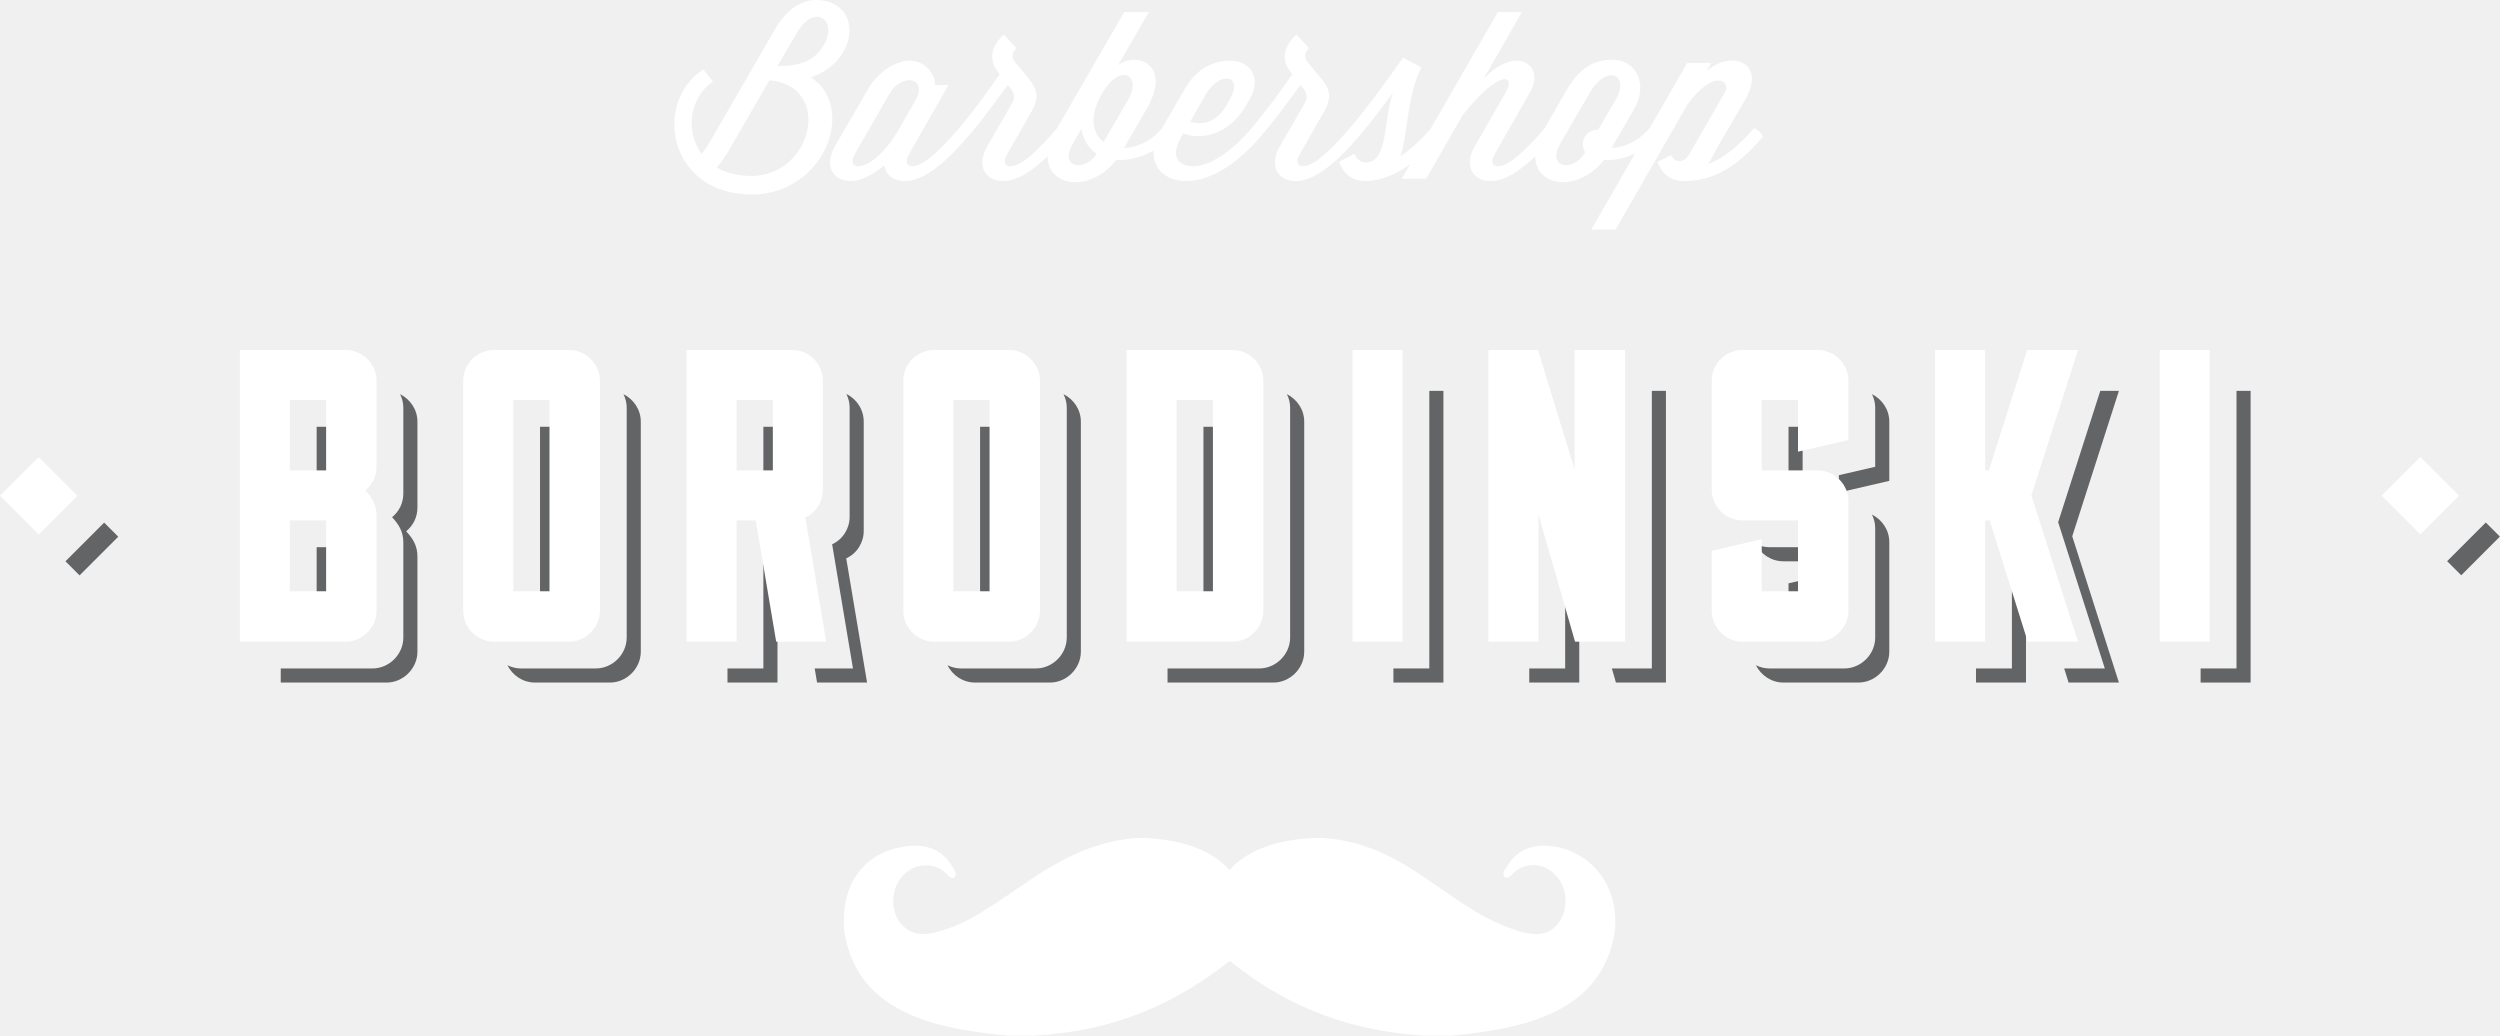
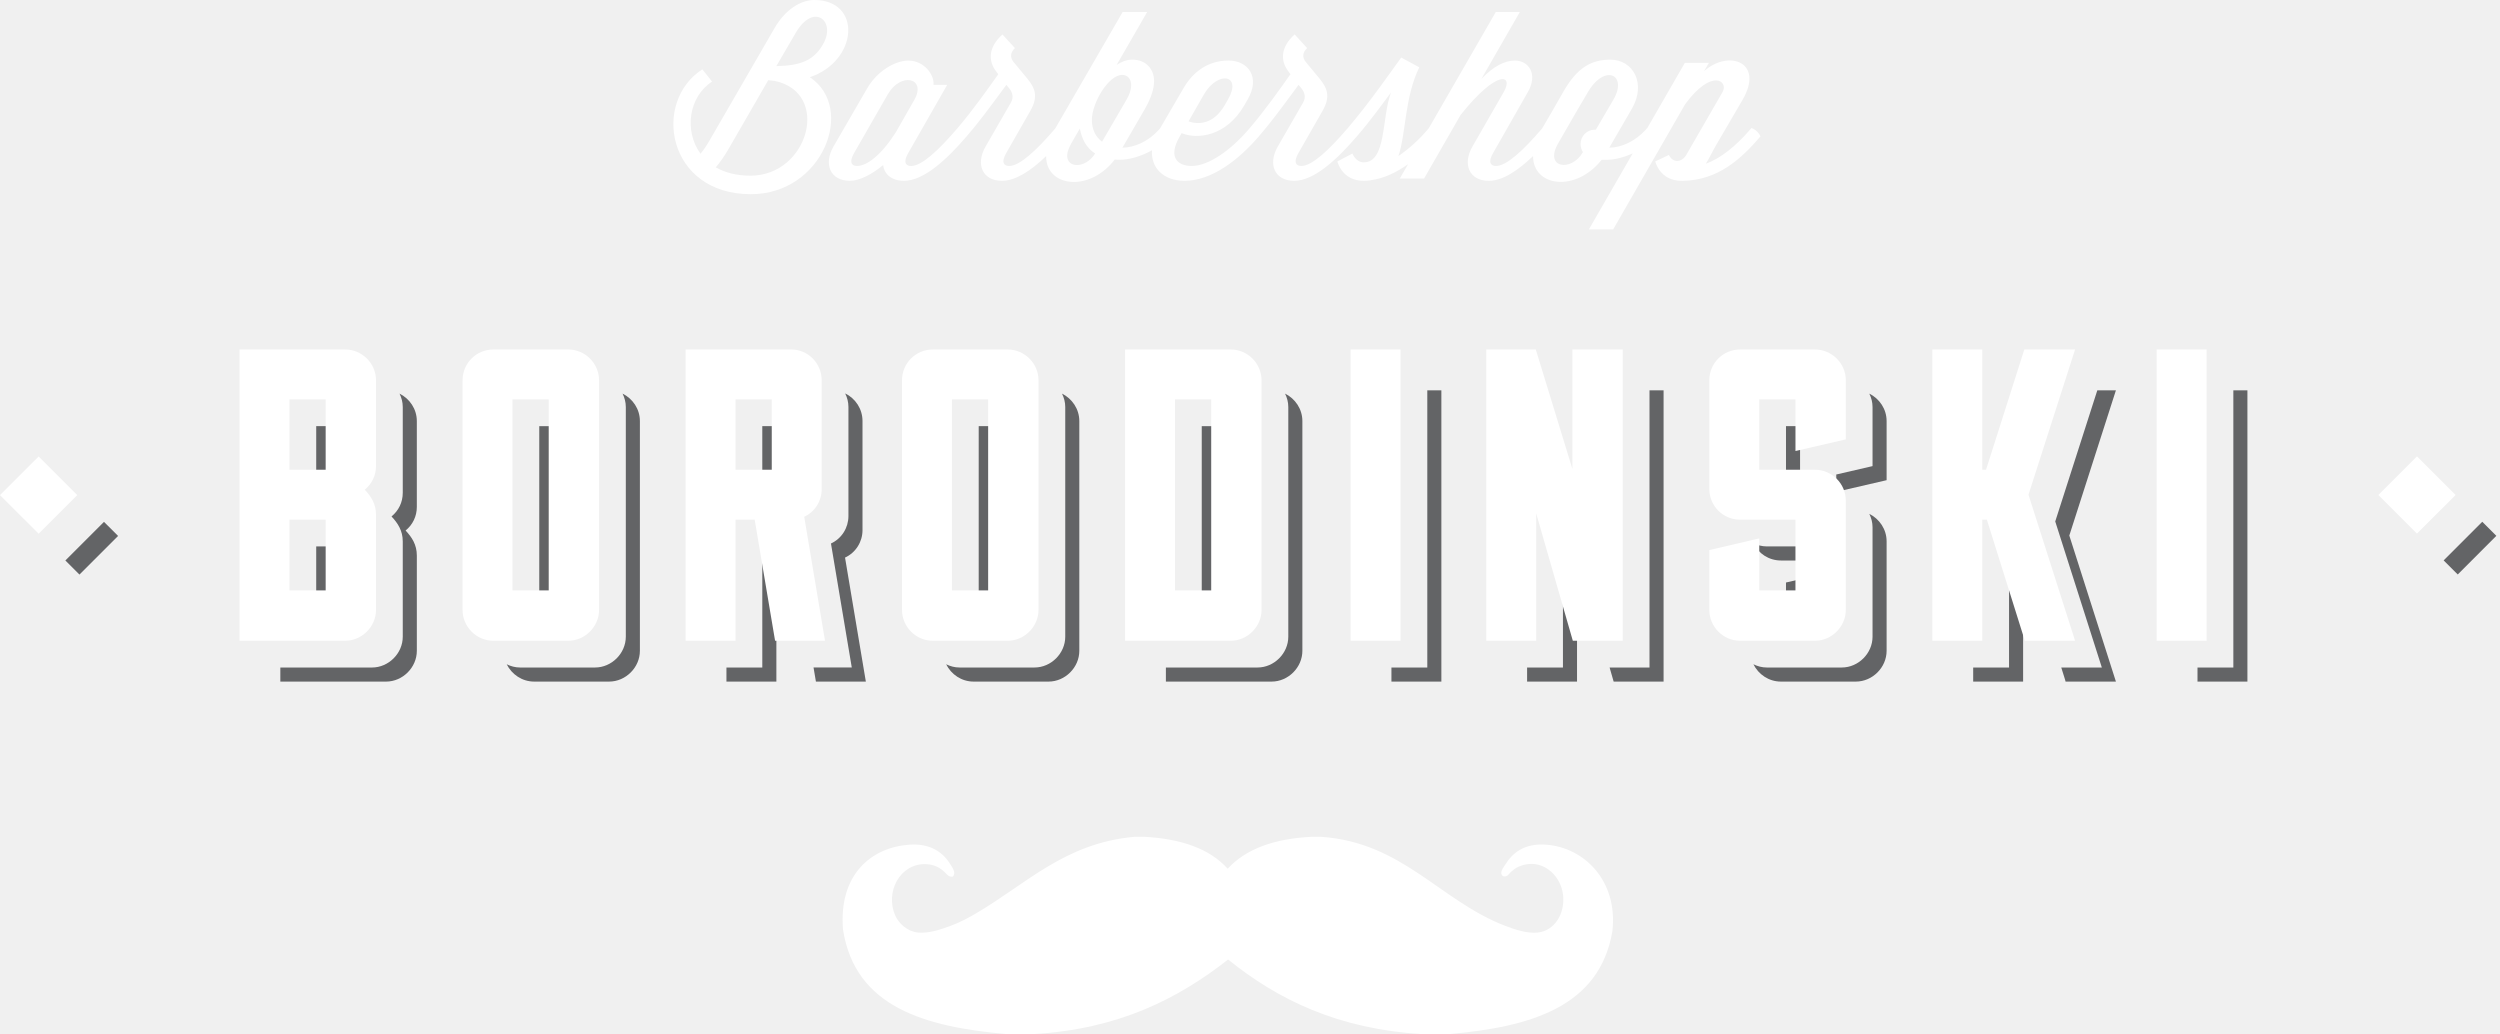
- <svg xmlns="http://www.w3.org/2000/svg" version="1.0" id="Layer_1" x="0px" y="0px" width="369.476px" height="153.049px" viewBox="0 0 369.476 153.049" enable-background="new 0 0 369.476 153.049" xml:space="preserve">
-   <g>
-     <path fill="#FFFFFF" d="M119.858,11.427C127.044,8.998,127.591,0,120.509,0c-1.949,0-4.276,1.369-5.884,4.174l-9.579,16.559   c-0.445,0.787-0.891,1.437-1.369,2.019c-2.464-3.387-1.744-8.451,1.71-10.674l-1.437-1.813c-7.458,4.755-5.269,18.475,7.185,18.475   C121.775,28.739,126.701,15.977,119.858,11.427z M111.066,26.002c-2.121,0-3.799-0.479-5.131-1.232   c0.614-0.718,1.231-1.607,1.778-2.532l5.986-10.367l0.958,0.103C123.006,13.72,119.688,26.002,111.066,26.002z M114.898,9.785   l2.873-4.927c2.601-4.482,5.919-1.847,4.14,1.505C120.543,8.93,118.524,9.716,114.898,9.785z" />
-     <path fill="#FFFFFF" d="M259.209,18.954l-0.238,0.274c-1.985,2.326-4.346,4.243-6.502,4.995c0.582-0.924,1.027-1.916,1.472-2.669   l3.935-6.739c3.319-5.645-2.053-7.527-5.68-4.276l0.719-1.233h-3.559l-5.563,9.655c-0.005-0.002-0.009-0.004-0.012-0.006   l-0.24,0.274c-1.608,1.745-3.593,2.6-5.371,2.634l3.353-5.781c2.155-3.729,0.172-7.253-3.182-7.253   c-2.737,0-4.857,1.095-6.911,4.654l-1.745,3.044l-1.452,2.486l-0.19,0.217c-2.566,2.977-5.063,5.337-6.638,5.337   c-0.787,0-1.23-0.547-0.411-1.95l5.133-8.998c1.539-2.703,0.069-4.653-1.916-4.653c-1.539,0-3.183,0.855-4.961,2.704l5.679-9.888   h-3.557l-9.924,17.215l-0.204,0.233c-1.299,1.54-2.874,2.908-4.277,3.866c1.131-3.387,0.892-8.587,3.08-13.137l-2.669-1.438   c-1.471,2.02-4.686,6.672-7.903,10.435c0,0,0,0,0,0s0,0,0,0l-0.239,0.274c-2.565,2.977-5.064,5.337-6.637,5.337   c-0.787,0-1.232-0.547-0.411-1.95l3.559-6.227c1.231-2.155,0.649-3.421-0.514-4.824l-1.984-2.394   c-0.514-0.651-0.514-1.369,0.204-2.053l-1.847-2.019c-2.019,1.813-2.189,3.832-0.924,5.474l0.308,0.411   c-1.573,2.223-3.694,5.234-6.021,7.971l-0.238,0.274c-2.566,2.977-5.851,5.337-8.348,5.337c-2.19,0-3.49-1.368-1.848-4.242   l0.342-0.616c2.292,0.958,6.604,0.512,9.272-4.105l0.513-0.89c1.916-3.284,0.068-5.748-2.841-5.748   c-2.872,0-5.165,1.505-6.671,4.106l-3.447,5.915l-0.214,0.244c-1.607,1.779-3.626,2.6-5.371,2.634l3.354-5.781   c0.89-1.574,1.333-2.942,1.333-4.071c0-1.813-1.23-3.182-3.216-3.182c-0.854,0-1.608,0.308-2.327,0.787l4.518-7.835h-3.627   l-9.975,17.234l-0.187,0.214c-2.566,2.977-5.063,5.337-6.638,5.337c-0.786,0-1.231-0.547-0.41-1.95l3.558-6.227   c1.231-2.155,0.649-3.421-0.513-4.824l-1.984-2.394c-0.514-0.651-0.514-1.369,0.205-2.053l-1.847-2.019   c-2.02,1.813-2.19,3.832-0.925,5.474l0.309,0.411c-1.574,2.223-3.695,5.234-6.021,7.971l-0.239,0.274   c-2.566,2.977-5.063,5.337-6.637,5.337c-0.788,0-1.233-0.547-0.412-1.95l5.749-10.058h-2.02c0.137-1.506-1.402-3.593-3.729-3.593   c-1.916,0-4.583,1.505-6.09,4.106l-4.994,8.621c-1.507,2.635-0.444,5.064,2.429,5.064c1.437,0,3.216-0.924,4.927-2.327   c0.171,1.369,1.266,2.327,3.08,2.327c2.94,0,6.328-3.147,9.271-6.569l0,0c1.711-1.984,3.045-3.763,5.885-7.629l0.479,0.582   c0.444,0.582,0.615,1.3,0.205,2.018l-3.764,6.535c-1.504,2.635-0.443,5.064,2.429,5.064c2.063,0,4.344-1.549,6.537-3.652   c0,0.008-0.001,0.017-0.001,0.025c0,2.429,1.814,3.797,4.106,3.797c1.982,0,4.276-1.026,6.056-3.318   c0.271,0.034,0.512,0.034,0.786,0.034c1.321,0,3.118-0.504,4.725-1.404c-0.187,2.568,1.676,4.518,4.821,4.518   c4.037,0,8.039-3.147,10.981-6.569c1.712-1.984,3.045-3.763,5.885-7.629l0.479,0.582c0.444,0.582,0.615,1.3,0.205,2.018   l-3.764,6.535c-1.506,2.635-0.444,5.064,2.429,5.064c2.943,0,6.33-3.147,9.272-6.569l-0.001,0l0.001,0   c2.018-2.326,3.798-4.824,5.063-6.5c-1.402,3.696-0.65,10.333-4.036,10.333c-1.197,0-1.678-1.3-1.678-1.3l-2.224,1.164   c0,0,0.65,2.874,3.901,2.874c0.341,0,0.648-0.034,0.99-0.068c0.036,0,0.069-0.034,0.104-0.034c1.872-0.248,3.735-1.136,5.466-2.364   l-1.223,2.124h3.592l5.405-9.408c5.475-6.876,7.903-5.987,6.363-3.353l-4.618,8.04c-1.506,2.635-0.445,5.064,2.429,5.064   c2.067,0,4.354-1.556,6.551-3.667c-0.008,4.537,6.294,5.422,10.146,0.553h0.788c1.073,0,2.464-0.334,3.81-0.944l-6.479,11.242   h3.593l10.64-18.509c3.968-5.406,6.467-3.421,5.543-1.813l-5.37,9.306c-0.583,1.027-1.918,1.334-2.567,0l-2.019,0.958   c0,0,0.65,2.874,3.9,2.874h0.206c5.166-0.103,8.552-3.182,11.461-6.569C260.339,19.638,259.723,19.09,259.209,18.954z    M178.193,13.959c2.053-3.524,5.678-2.942,3.558,0.752l-0.513,0.89c-1.711,2.908-4.004,2.84-5.337,2.361L178.193,13.959z    M132.588,19.57c-2.156,3.386-4.278,4.995-5.749,4.995c-0.787,0-1.231-0.547-0.411-1.95l4.963-8.655   c1.915-3.319,5.712-2.463,3.968,0.752L132.588,19.57z M159.376,24.428c-0.788,0-1.438-0.479-1.438-1.369   c0-0.513,0.206-1.094,0.617-1.847l1.266-2.189c0.274,1.539,0.958,2.874,2.258,3.694C161.36,23.88,160.266,24.428,159.376,24.428z    M163.104,20.972c-0.923-0.684-1.506-1.778-1.506-3.216c0-2.532,2.465-6.671,4.482-6.671c0.787,0,1.335,0.582,1.335,1.54   c0,0.581-0.205,1.3-0.685,2.121L163.104,20.972z M236.184,19.194h-0.17c-1.163,0-2.088,0.958-2.088,2.121   c0,0.445,0.137,0.855,0.342,1.198l-0.034,0.068c-1.676,2.873-5.747,2.326-3.626-1.369l2.703-4.688l1.71-2.908   c2.497-4.242,5.919-2.566,3.764,1.129L236.184,19.194z" />
+ <svg xmlns="http://www.w3.org/2000/svg" width="370" height="153" viewBox="0 0 370 153" version="1">
+   <g fill="#FFF">
+     <path d="M119.858 11.427C127.044 8.997 127.59 0 120.508 0c-1.948 0-4.275 1.37-5.883 4.174l-9.58 16.56c-.444.786-.89 1.436-1.368 2.018-2.464-3.387-1.744-8.45 1.71-10.674l-1.437-1.813c-7.458 4.755-5.27 18.475 7.185 18.475 10.64 0 15.566-12.763 8.723-17.313zm-8.792 14.575c-2.12 0-3.8-.48-5.13-1.232.613-.718 1.23-1.607 1.777-2.532L113.7 11.87l.957.104c8.35 1.746 5.03 14.028-3.59 14.028zm3.832-16.217l2.873-4.927c2.602-4.482 5.92-1.847 4.14 1.505-1.367 2.567-3.386 3.353-7.012 3.422z" />
+     <path d="M259.21 18.954l-.24.274c-1.984 2.326-4.345 4.243-6.5 4.995.58-.924 1.026-1.916 1.47-2.67l3.936-6.738c3.32-5.645-2.053-7.527-5.68-4.276l.72-1.234h-3.56l-5.563 9.655c-.005 0-.01-.003-.012-.005l-.24.274c-1.607 1.744-3.592 2.6-5.37 2.633l3.353-5.78c2.155-3.73.172-7.254-3.182-7.254-2.736 0-4.856 1.094-6.91 4.653l-1.745 3.044-1.452 2.486-.19.217c-2.566 2.977-5.063 5.337-6.638 5.337-.787 0-1.23-.547-.41-1.95l5.132-8.998c1.54-2.704.07-4.654-1.916-4.654-1.538 0-3.182.855-4.96 2.704l5.68-9.888h-3.558l-9.924 17.215-.204.233c-1.3 1.54-2.874 2.908-4.277 3.866 1.13-3.387.892-8.587 3.08-13.137l-2.67-1.44c-1.47 2.02-4.685 6.673-7.902 10.436l-.24.274c-2.564 2.977-5.063 5.337-6.636 5.337-.788 0-1.233-.547-.412-1.95l3.56-6.227c1.23-2.155.648-3.42-.515-4.824l-1.984-2.394c-.515-.65-.515-1.37.203-2.053l-1.847-2.02c-2.02 1.813-2.19 3.832-.924 5.474l.308.41c-1.573 2.224-3.694 5.235-6.02 7.972l-.24.274c-2.565 2.977-5.85 5.337-8.347 5.337-2.19 0-3.49-1.368-1.848-4.242l.342-.616c2.292.957 6.604.51 9.272-4.106l.512-.89c1.916-3.284.068-5.748-2.84-5.748-2.873 0-5.166 1.505-6.672 4.106l-3.447 5.915-.214.244c-1.608 1.78-3.627 2.6-5.372 2.635l3.354-5.78c.89-1.575 1.333-2.943 1.333-4.072 0-1.813-1.23-3.182-3.216-3.182-.855 0-1.61.31-2.328.788l4.518-7.835h-3.627l-9.975 17.234-.187.214c-2.565 2.978-5.062 5.338-6.637 5.338-.786 0-1.23-.547-.41-1.95l3.558-6.227c1.232-2.154.65-3.42-.512-4.823l-1.984-2.394c-.514-.65-.514-1.37.205-2.053L148.36 5.1c-2.02 1.814-2.19 3.833-.925 5.475l.31.41c-1.575 2.224-3.696 5.235-6.022 7.972l-.24.274c-2.565 2.978-5.062 5.338-6.636 5.338-.79 0-1.234-.547-.413-1.95l5.75-10.058h-2.02c.136-1.506-1.403-3.593-3.73-3.593-1.916 0-4.583 1.505-6.09 4.106l-4.994 8.62c-1.507 2.636-.444 5.065 2.43 5.065 1.436 0 3.215-.924 4.926-2.327.17 1.37 1.265 2.328 3.08 2.328 2.94 0 6.327-3.147 9.27-6.57 1.71-1.983 3.045-3.762 5.885-7.628l.48.582c.443.582.614 1.3.204 2.018l-3.765 6.535c-1.504 2.635-.443 5.064 2.43 5.064 2.062 0 4.343-1.55 6.536-3.653v.025c0 2.43 1.814 3.797 4.106 3.797 1.982 0 4.276-1.027 6.056-3.32.27.035.512.035.786.035 1.32 0 3.118-.504 4.725-1.404-.187 2.57 1.676 4.52 4.82 4.52 4.038 0 8.04-3.148 10.982-6.57 1.712-1.984 3.045-3.763 5.885-7.63l.48.583c.443.582.614 1.3.204 2.018l-3.764 6.536c-1.506 2.635-.444 5.064 2.43 5.064 2.942 0 6.33-3.147 9.27-6.57 2.02-2.325 3.8-4.823 5.064-6.5-1.402 3.697-.65 10.334-4.036 10.334-1.197 0-1.678-1.3-1.678-1.3l-2.224 1.164s.65 2.874 3.9 2.874c.342 0 .65-.034.99-.068.037 0 .07-.034.105-.034 1.873-.248 3.736-1.136 5.467-2.364l-1.223 2.124h3.592l5.405-9.408c5.476-6.876 7.904-5.987 6.364-3.353l-4.618 8.04c-1.506 2.634-.445 5.063 2.43 5.063 2.066 0 4.353-1.556 6.55-3.667-.008 4.537 6.294 5.422 10.146.553h.788c1.073 0 2.464-.335 3.81-.945l-6.48 11.242h3.594l10.64-18.51c3.968-5.405 6.467-3.42 5.543-1.812l-5.37 9.306c-.583 1.028-1.918 1.335-2.567 0l-2.02.96s.65 2.873 3.9 2.873h.207c5.166-.103 8.552-3.182 11.46-6.57-.208-.555-.824-1.103-1.338-1.24zm-81.017-4.995c2.053-3.525 5.678-2.943 3.558.75l-.512.89c-1.71 2.91-4.004 2.84-5.337 2.362l2.293-4.003zm-45.605 5.61c-2.156 3.386-4.278 4.995-5.75 4.995-.786 0-1.23-.547-.41-1.95l4.963-8.655c1.916-3.32 5.713-2.463 3.97.752l-2.772 4.858zm26.788 4.858c-.788 0-1.438-.48-1.438-1.37 0-.512.206-1.093.617-1.846l1.266-2.19c.275 1.54.96 2.875 2.26 3.695-.72 1.163-1.814 1.71-2.704 1.71zm3.728-3.456c-.923-.684-1.506-1.778-1.506-3.216 0-2.532 2.465-6.67 4.482-6.67.787 0 1.335.58 1.335 1.54 0 .58-.205 1.3-.685 2.12l-3.626 6.226zm73.08-1.778h-.17c-1.163 0-2.088.958-2.088 2.12 0 .446.137.856.342 1.2l-.034.067c-1.676 2.874-5.747 2.327-3.626-1.368l2.703-4.688 1.71-2.908c2.498-4.242 5.92-2.566 3.765 1.13l-2.6 4.448z" />
  </g>
-   <rect x="1.675" y="69.236" transform="matrix(-0.7072 0.707 -0.707 -0.7072 61.5704 121.0555)" fill="#FFFFFF" width="8.084" height="8.084" />
-   <rect x="353.675" y="69.236" transform="matrix(-0.7072 0.707 -0.707 -0.7072 662.4932 -127.8249)" fill="#FFFFFF" width="8.084" height="8.084" />
-   <g>
-     <polygon fill="#636466" points="46.799,73.48 48.882,73.48 48.882,65.156 52.157,65.156 52.157,63.072 46.799,63.072  " />
-     <path fill="#636466" d="M61.691,75.009V62.324c0-1.795-1.067-3.325-2.563-4.069c0.298,0.602,0.48,1.27,0.48,1.986v12.686   c0,1.416-0.615,2.648-1.662,3.511c0.924,0.985,1.662,2.094,1.662,3.694v14.104c0,2.463-2.094,4.557-4.557,4.557h-13.56v2.084   h15.643c2.463,0,4.557-2.094,4.557-4.557V82.215c0-1.602-0.738-2.709-1.662-3.695C61.076,77.658,61.691,76.425,61.691,75.009z" />
-     <polygon fill="#636466" points="46.799,91.34 48.882,91.34 48.882,82.955 52.157,82.955 52.157,80.871 46.799,80.871  " />
+   <path fill="#FFF" d="M11.436 73.276L5.72 78.99.003 73.275 5.72 67.56zM363.424 73.26l-5.717 5.715-5.715-5.717 5.717-5.715z" />
+   <g fill="#636466">
+     <path d="M46.8 73.48h2.082v-8.324h3.275v-2.084H46.8M61.69 75.01V62.323c0-1.795-1.066-3.325-2.562-4.07.298.603.48 1.27.48 1.987v12.687c0 1.416-.615 2.648-1.662 3.51.924.986 1.662 2.095 1.662 3.695v14.104c0 2.463-2.094 4.557-4.557 4.557H41.49v2.084h15.644c2.463 0 4.557-2.094 4.557-4.557V82.215c0-1.602-.737-2.71-1.66-3.695 1.046-.862 1.66-2.095 1.66-3.51z" />
+     <path d="M46.8 91.34h2.082v-8.385h3.275V80.87H46.8" />
  </g>
-   <g>
-     <polygon fill="#636466" points="79.81,91.34 81.893,91.34 81.893,65.156 85.168,65.156 85.168,63.072 79.81,63.072  " />
-     <path fill="#636466" d="M92.139,58.254c0.298,0.602,0.48,1.27,0.48,1.986v33.994c0,2.463-2.094,4.557-4.557,4.557H76.978   c-0.717,0-1.385-0.184-1.987-0.48c0.744,1.496,2.274,2.564,4.07,2.564h11.085c2.463,0,4.557-2.094,4.557-4.557V62.324   C94.702,60.529,93.635,58.999,92.139,58.254z" />
+   <g fill="#636466">
+     <path d="M79.81 91.34h2.083V65.156h3.275v-2.084H79.81" />
+     <path d="M92.14 58.254c.297.602.48 1.27.48 1.986v33.994c0 2.463-2.095 4.557-4.558 4.557H76.978c-.717 0-1.385-.183-1.987-.48.745 1.497 2.275 2.565 4.07 2.565h11.086c2.463 0 4.557-2.094 4.557-4.557V62.324c0-1.795-1.068-3.325-2.564-4.07z" />
  </g>
-   <g>
-     <polygon fill="#636466" points="112.82,73.48 114.903,73.48 114.903,65.156 118.179,65.156 118.179,63.072 112.82,63.072  " />
-     <path fill="#636466" d="M125.065,82.523c1.601-0.74,2.586-2.34,2.586-4.064V62.324c0-1.816-1.06-3.364-2.566-4.098   c0.299,0.609,0.483,1.286,0.483,2.014v16.135c0,1.725-0.985,3.325-2.586,4.064l3.079,18.352h-5.658l0.351,2.084h7.391   L125.065,82.523z" />
-     <polygon fill="#636466" points="115.653,80.871 112.82,80.871 112.82,98.791 107.514,98.791 107.514,100.875 114.903,100.875   114.903,82.955 116.004,82.955  " />
+   <g fill="#636466">
+     <path d="M112.82 73.48h2.083v-8.324h3.276v-2.084h-5.36M125.065 82.523c1.6-.74 2.586-2.34 2.586-4.064V62.323c0-1.816-1.06-3.364-2.565-4.098.3.61.483 1.286.483 2.014v16.135c0 1.725-.985 3.325-2.586 4.064l3.08 18.35h-5.66l.352 2.085h7.39l-3.08-18.352zM115.653 80.87h-2.833v17.92h-5.306v2.085h7.39v-17.92h1.1" />
  </g>
-   <g>
-     <polygon fill="#636466" points="144.848,91.34 146.931,91.34 146.931,65.156 150.206,65.156 150.206,63.072 144.848,63.072  " />
-     <path fill="#636466" d="M157.177,58.254c0.298,0.602,0.48,1.27,0.48,1.986v33.994c0,2.463-2.094,4.557-4.557,4.557h-11.086   c-0.716,0-1.384-0.184-1.985-0.48c0.743,1.496,2.273,2.564,4.068,2.564h11.086c2.463,0,4.557-2.094,4.557-4.557V62.324   C159.74,60.529,158.673,58.999,157.177,58.254z" />
+   <g fill="#636466">
+     <path d="M144.848 91.34h2.083V65.156h3.276v-2.084h-5.358" />
+     <path d="M157.177 58.254c.298.602.48 1.27.48 1.986v33.994c0 2.463-2.094 4.557-4.557 4.557h-11.086c-.716 0-1.384-.183-1.985-.48.742 1.497 2.272 2.565 4.067 2.565h11.086c2.463 0 4.557-2.094 4.557-4.557V62.324c0-1.795-1.067-3.325-2.563-4.07z" />
  </g>
-   <g>
-     <polygon fill="#636466" points="177.858,91.34 179.941,91.34 179.941,65.156 183.217,65.156 183.217,63.072 177.858,63.072  " />
-     <path fill="#636466" d="M190.188,58.254c0.298,0.602,0.48,1.27,0.48,1.986v33.994c0,2.463-2.094,4.557-4.557,4.557h-13.56v2.084   h15.643c2.463,0,4.557-2.094,4.557-4.557V62.324C192.751,60.529,191.684,58.999,190.188,58.254z" />
+   <g fill="#636466">
+     <path d="M177.858 91.34h2.083V65.156h3.277v-2.084h-5.36" />
+     <path d="M190.188 58.254c.298.602.48 1.27.48 1.986v33.994c0 2.463-2.094 4.557-4.557 4.557h-13.56v2.085h15.644c2.463 0 4.557-2.094 4.557-4.557V62.324c0-1.795-1.066-3.325-2.562-4.07z" />
  </g>
-   <polygon fill="#636466" points="211.239,57.766 211.239,98.791 205.933,98.791 205.933,100.875 213.322,100.875 213.322,57.766 " />
-   <g>
-     <polygon fill="#636466" points="244.126,57.766 244.126,98.791 238.22,98.791 238.819,100.875 246.209,100.875 246.209,57.766  " />
-     <polygon fill="#636466" points="231.316,79.947 231.316,98.791 226.01,98.791 226.01,100.875 233.399,100.875 233.399,87.189  " />
+   <path fill="#636466" d="M211.24 57.766V98.79h-5.307v2.085h7.39v-43.11" />
+   <g fill="#636466">
+     <path d="M244.126 57.766V98.79h-5.906l.6 2.085h7.39v-43.11M231.316 79.947V98.79h-5.306v2.085h7.39V87.19" />
  </g>
-   <g>
-     <path fill="#636466" d="M263.578,82.955h6.107v-2.084h-8.19c-0.722,0-1.394-0.181-1.998-0.477   C260.236,81.908,261.774,82.955,263.578,82.955z" />
-     <polygon fill="#636466" points="266.41,85.725 264.327,86.211 264.327,91.34 266.41,91.34  " />
-     <path fill="#636466" d="M276.656,58.254c0.298,0.602,0.48,1.27,0.48,1.986v8.744l-5.368,1.243v2.565l7.451-1.725v-8.744   C279.22,60.529,278.152,58.999,276.656,58.254z" />
-     <path fill="#636466" d="M276.656,76.052c0.298,0.602,0.48,1.269,0.48,1.985v16.197c0,2.463-2.094,4.557-4.557,4.557h-11.085   c-0.717,0-1.385-0.184-1.987-0.48c0.744,1.496,2.274,2.564,4.07,2.564h11.085c2.463,0,4.557-2.094,4.557-4.557V80.121   C279.22,78.326,278.153,76.796,276.656,76.052z" />
-     <polygon fill="#636466" points="264.327,63.072 264.327,73.48 266.41,73.48 266.41,65.156 269.686,65.156 269.686,63.072  " />
+   <g fill="#636466">
+     <path d="M263.578 82.955h6.107V80.87h-8.19c-.722 0-1.394-.18-1.998-.476.74 1.514 2.277 2.56 4.08 2.56zM266.41 85.725l-2.083.486v5.13h2.083M276.656 58.254c.298.602.48 1.27.48 1.986v8.744l-5.368 1.243v2.565l7.45-1.725v-8.744c.002-1.794-1.066-3.324-2.562-4.07z" />
+     <path d="M276.656 76.052c.298.602.48 1.27.48 1.985v16.197c0 2.463-2.094 4.557-4.557 4.557h-11.086c-.717 0-1.385-.183-1.987-.48.744 1.497 2.274 2.565 4.07 2.565h11.085c2.463 0 4.557-2.094 4.557-4.557V80.12c0-1.794-1.067-3.324-2.564-4.068zM264.327 63.072V73.48h2.083v-8.324h3.276v-2.084" />
  </g>
-   <g>
-     <polygon fill="#636466" points="298.017,80.871 297.339,80.871 297.339,98.791 292.032,98.791 292.032,100.875 299.422,100.875   299.422,85.352  " />
-     <polygon fill="#636466" points="313.155,57.766 310.403,57.766 304.175,77.176 311.072,98.791 305.066,98.791 305.643,100.629   305.704,100.875 313.155,100.875 306.258,79.26  " />
+   <g fill="#636466">
+     <path d="M298.017 80.87h-.678v17.92h-5.308v2.085h7.39V85.352M313.155 57.766h-2.752l-6.228 19.41 6.897 21.615h-6.006l.577 1.84.06.245h7.452l-6.897-21.615" />
  </g>
-   <polygon fill="#636466" points="330.535,57.766 330.535,98.791 325.229,98.791 325.229,100.875 332.618,100.875 332.618,57.766 " />
-   <g id="UUIVGv.tif">
-     <g>
-       <path fill-rule="evenodd" clip-rule="evenodd" fill="#FFFFFF" d="M167.898,123.846c0.469,0,0.939,0,1.409,0    c5.429,0.278,9.686,1.728,12.393,4.724c2.738-2.987,6.994-4.458,12.455-4.724c0.45,0,0.899,0,1.35,0    c12.106,0.823,17.629,9.496,27.301,13.19c1.418,0.541,3.219,1.151,4.786,0.982c2.475-0.27,4.059-2.78,3.741-5.583    c-0.342-3.016-3.276-5.609-6.564-4.173c-0.483,0.211-0.841,0.509-1.165,0.798c-0.254,0.226-0.534,0.826-1.166,0.613    c-0.598-0.496,0.044-1.227,0.307-1.655c1.134-1.855,2.909-3.233,6.074-3.007c5.631,0.404,10.675,5.337,9.815,12.822    c-1.919,11.209-12.109,14.149-24.172,15.215c-1.309,0-2.618,0-3.927,0c-12.528-0.744-21.43-5.114-28.773-11.043    c-7.464,5.849-16.291,10.334-28.896,11.043c-1.288,0-2.577,0-3.865,0c-12.159-1.072-22.445-4.017-24.233-15.461    c-0.675-8.159,4.185-12.172,9.816-12.576c3.128-0.225,5.022,1.146,6.135,3.007c0.278,0.464,0.803,1.166,0.307,1.717    c-0.609,0.109-0.908-0.369-1.165-0.613c-0.699-0.664-1.494-1.18-2.822-1.228c-3.862-0.139-6.076,4.154-4.54,7.608    c0.525,1.181,1.798,2.363,3.374,2.516c1.568,0.15,3.361-0.459,4.786-0.982c1.481-0.545,2.745-1.245,3.865-1.901    C151.892,130.813,157.636,124.762,167.898,123.846z" />
-     </g>
-   </g>
-   <rect x="361.533" y="79.663" transform="matrix(0.707 -0.7072 0.7072 0.707 49.7194 282.2921)" fill="#636466" width="8.084" height="2.947" />
-   <rect x="9.533" y="79.663" transform="matrix(0.7071 -0.7071 0.7071 0.7071 -53.3961 33.3639)" fill="#636466" width="8.085" height="2.947" />
-   <g>
-     <path fill="#FFFFFF" d="M55.649,68.967c0,1.416-0.615,2.648-1.662,3.511c0.924,0.985,1.662,2.094,1.662,3.694v14.103   c0,2.463-2.094,4.557-4.557,4.557H35.45V51.724h15.643c2.463,0,4.557,2.032,4.557,4.558V68.967z M48.198,59.114H42.84v10.408h5.358   V59.114z M48.198,76.912H42.84v10.469h5.358V76.912z" />
-     <path fill="#FFFFFF" d="M84.104,51.724c2.463,0,4.557,2.032,4.557,4.558v33.994c0,2.463-2.094,4.557-4.557,4.557H73.019   c-2.525,0-4.558-2.094-4.558-4.557V56.282c0-2.525,2.032-4.558,4.558-4.558H84.104z M81.209,59.114h-5.358v28.267h5.358V59.114z" />
-     <path fill="#FFFFFF" d="M114.712,94.832l-3.018-17.92h-2.833v17.92h-7.39V51.724h15.643c2.463,0,4.495,2.032,4.495,4.558v16.135   c0,1.725-0.985,3.325-2.586,4.064l3.079,18.351H114.712z M114.22,59.114h-5.358v10.408h5.358V59.114z" />
-     <path fill="#FFFFFF" d="M149.142,51.724c2.463,0,4.557,2.032,4.557,4.558v33.994c0,2.463-2.094,4.557-4.557,4.557h-11.086   c-2.524,0-4.557-2.094-4.557-4.557V56.282c0-2.525,2.032-4.558,4.557-4.558H149.142z M146.247,59.114h-5.358v28.267h5.358V59.114z" />
-     <path fill="#FFFFFF" d="M182.152,51.724c2.463,0,4.557,2.032,4.557,4.558v33.994c0,2.463-2.094,4.557-4.557,4.557H166.51V51.724   H182.152z M179.258,59.114h-5.358v28.267h5.358V59.114z" />
-     <path fill="#FFFFFF" d="M199.891,51.724h7.39v43.108h-7.39V51.724z" />
-     <path fill="#FFFFFF" d="M240.167,51.724v43.108h-7.39l-5.42-18.843v18.843h-7.39V51.724h7.328l5.42,17.675V51.724H240.167z" />
-     <path fill="#FFFFFF" d="M268.621,69.522c2.463,0,4.557,2.032,4.557,4.557v16.197c0,2.463-2.094,4.557-4.557,4.557h-11.085   c-2.525,0-4.558-2.094-4.558-4.557v-8.867l7.39-1.725v7.697h5.358V76.912h-8.19c-2.525,0-4.558-2.033-4.558-4.558V56.282   c0-2.525,2.032-4.558,4.558-4.558h11.085c2.463,0,4.557,2.032,4.557,4.558v8.744l-7.451,1.725v-7.637h-5.358v10.408H268.621z" />
-     <path fill="#FFFFFF" d="M300.216,73.217l6.897,21.615h-7.451l-0.062-0.246l-5.543-17.674h-0.678v17.92h-7.39V51.724h7.39v17.798   h0.555l5.666-17.798h7.513L300.216,73.217z" />
-     <path fill="#FFFFFF" d="M319.187,51.724h7.39v43.108h-7.39V51.724z" />
+   <path fill="#636466" d="M330.535 57.766V98.79h-5.306v2.085h7.388v-43.11" />
+   <path fill-rule="evenodd" clip-rule="evenodd" fill="#FFF" d="M167.898 123.846h1.41c5.428.278 9.685 1.728 12.392 4.724 2.738-2.987 6.994-4.458 12.455-4.724h1.35c12.106.823 17.63 9.496 27.3 13.19 1.42.54 3.22 1.15 4.787.982 2.475-.27 4.06-2.78 3.74-5.583-.34-3.016-3.275-5.61-6.563-4.173-.484.21-.842.51-1.166.798-.254.226-.534.826-1.166.613-.598-.496.044-1.227.307-1.655 1.134-1.855 2.91-3.233 6.074-3.007 5.63.405 10.674 5.338 9.814 12.823-1.92 11.21-12.11 14.15-24.172 15.215h-3.927c-12.528-.744-21.43-5.114-28.773-11.043-7.464 5.85-16.29 10.334-28.896 11.043H149c-12.158-1.072-22.444-4.017-24.232-15.46-.675-8.16 4.185-12.173 9.816-12.577 3.128-.224 5.022 1.147 6.135 3.008.277.464.802 1.166.306 1.717-.61.11-.908-.37-1.165-.613-.698-.664-1.493-1.18-2.82-1.228-3.863-.14-6.077 4.154-4.54 7.608.524 1.18 1.797 2.363 3.373 2.516 1.568.15 3.36-.46 4.786-.982 1.48-.545 2.744-1.245 3.864-1.9 7.368-4.323 13.112-10.374 23.374-11.29z" />
+   <path fill="#636466" d="M361.66 82.938l5.716-5.717 2.084 2.084-5.715 5.717zM9.674 82.953l5.717-5.717 2.085 2.084-5.717 5.717z" />
+   <g fill="#FFF">
+     <path d="M55.65 68.967c0 1.416-.616 2.648-1.663 3.51.924.986 1.662 2.095 1.662 3.695v14.103c0 2.463-2.095 4.557-4.558 4.557H35.45V51.724h15.643c2.463 0 4.557 2.032 4.557 4.558v12.685zm-7.452-9.853H42.84v10.408h5.358V59.114zm0 17.798H42.84v10.47h5.358V76.91zM84.104 51.724c2.463 0 4.557 2.032 4.557 4.558v33.994c0 2.463-2.093 4.557-4.556 4.557H73.02c-2.526 0-4.56-2.094-4.56-4.557V56.282c0-2.525 2.033-4.558 4.56-4.558h11.084zm-2.895 7.39h-5.36V87.38h5.36V59.115zM114.712 94.832l-3.018-17.92h-2.833v17.92h-7.39V51.724h15.644c2.463 0 4.495 2.032 4.495 4.558v16.135c0 1.725-.986 3.325-2.587 4.064l3.08 18.352h-7.39zm-.492-35.718h-5.358v10.408h5.358V59.114zM149.142 51.724c2.463 0 4.557 2.032 4.557 4.558v33.994c0 2.463-2.095 4.557-4.558 4.557h-11.086c-2.524 0-4.557-2.094-4.557-4.557V56.282c0-2.525 2.03-4.558 4.556-4.558h11.086zm-2.895 7.39h-5.358V87.38h5.357V59.115zM182.152 51.724c2.463 0 4.557 2.032 4.557 4.558v33.994c0 2.463-2.095 4.557-4.558 4.557H166.51v-43.11h15.642zm-2.894 7.39H173.9V87.38h5.358V59.115zM199.89 51.724h7.39v43.108h-7.39V51.724zM240.167 51.724v43.108h-7.39l-5.42-18.843V94.83h-7.39V51.724h7.328l5.42 17.675V51.723h7.452zM268.62 69.522c2.464 0 4.558 2.032 4.558 4.557v16.196c0 2.463-2.094 4.557-4.557 4.557h-11.084c-2.525 0-4.558-2.094-4.558-4.557V81.41l7.39-1.726v7.697h5.358V76.913h-8.19c-2.525 0-4.558-2.033-4.558-4.558V56.282c0-2.525 2.032-4.558 4.558-4.558h11.085c2.464 0 4.558 2.032 4.558 4.558v8.744l-7.45 1.725v-7.636h-5.36v10.408h8.253zM300.216 73.217l6.897 21.615h-7.45l-.063-.246-5.543-17.674h-.678v17.92h-7.39V51.724h7.39v17.798h.554l5.666-17.798h7.513l-6.897 21.493zM319.187 51.724h7.39v43.108h-7.39V51.724z" />
  </g>
</svg>
